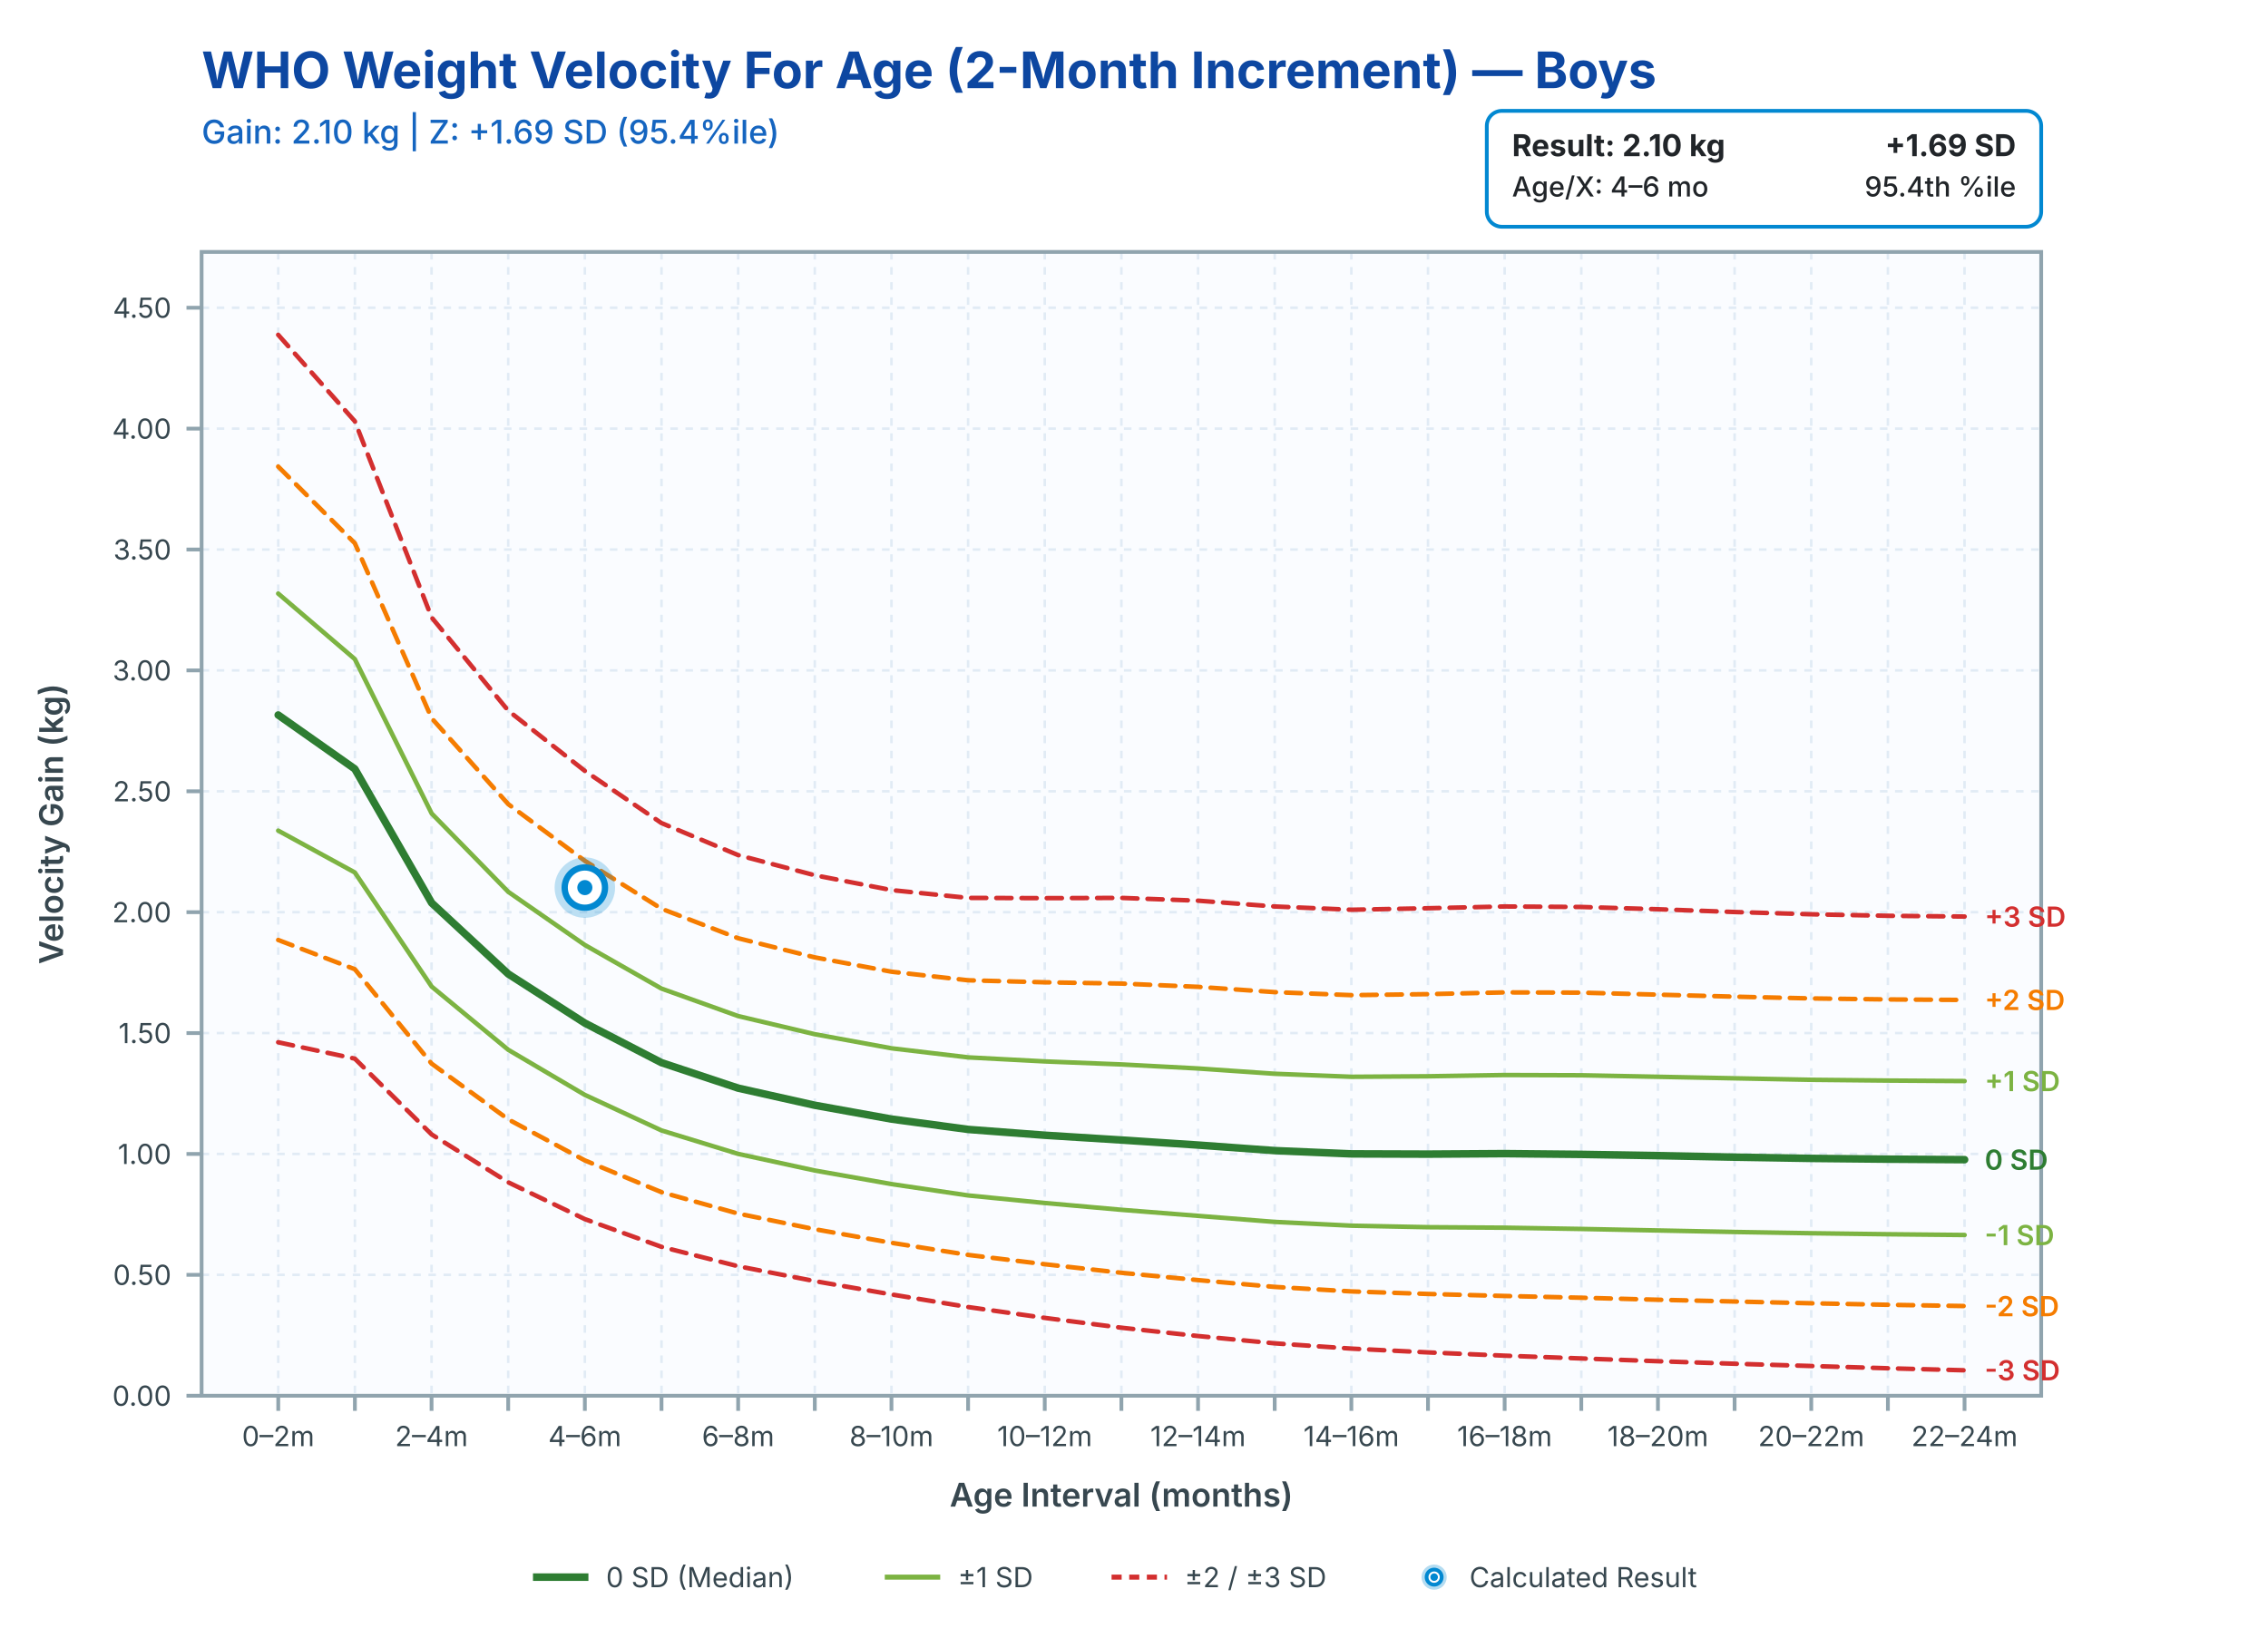
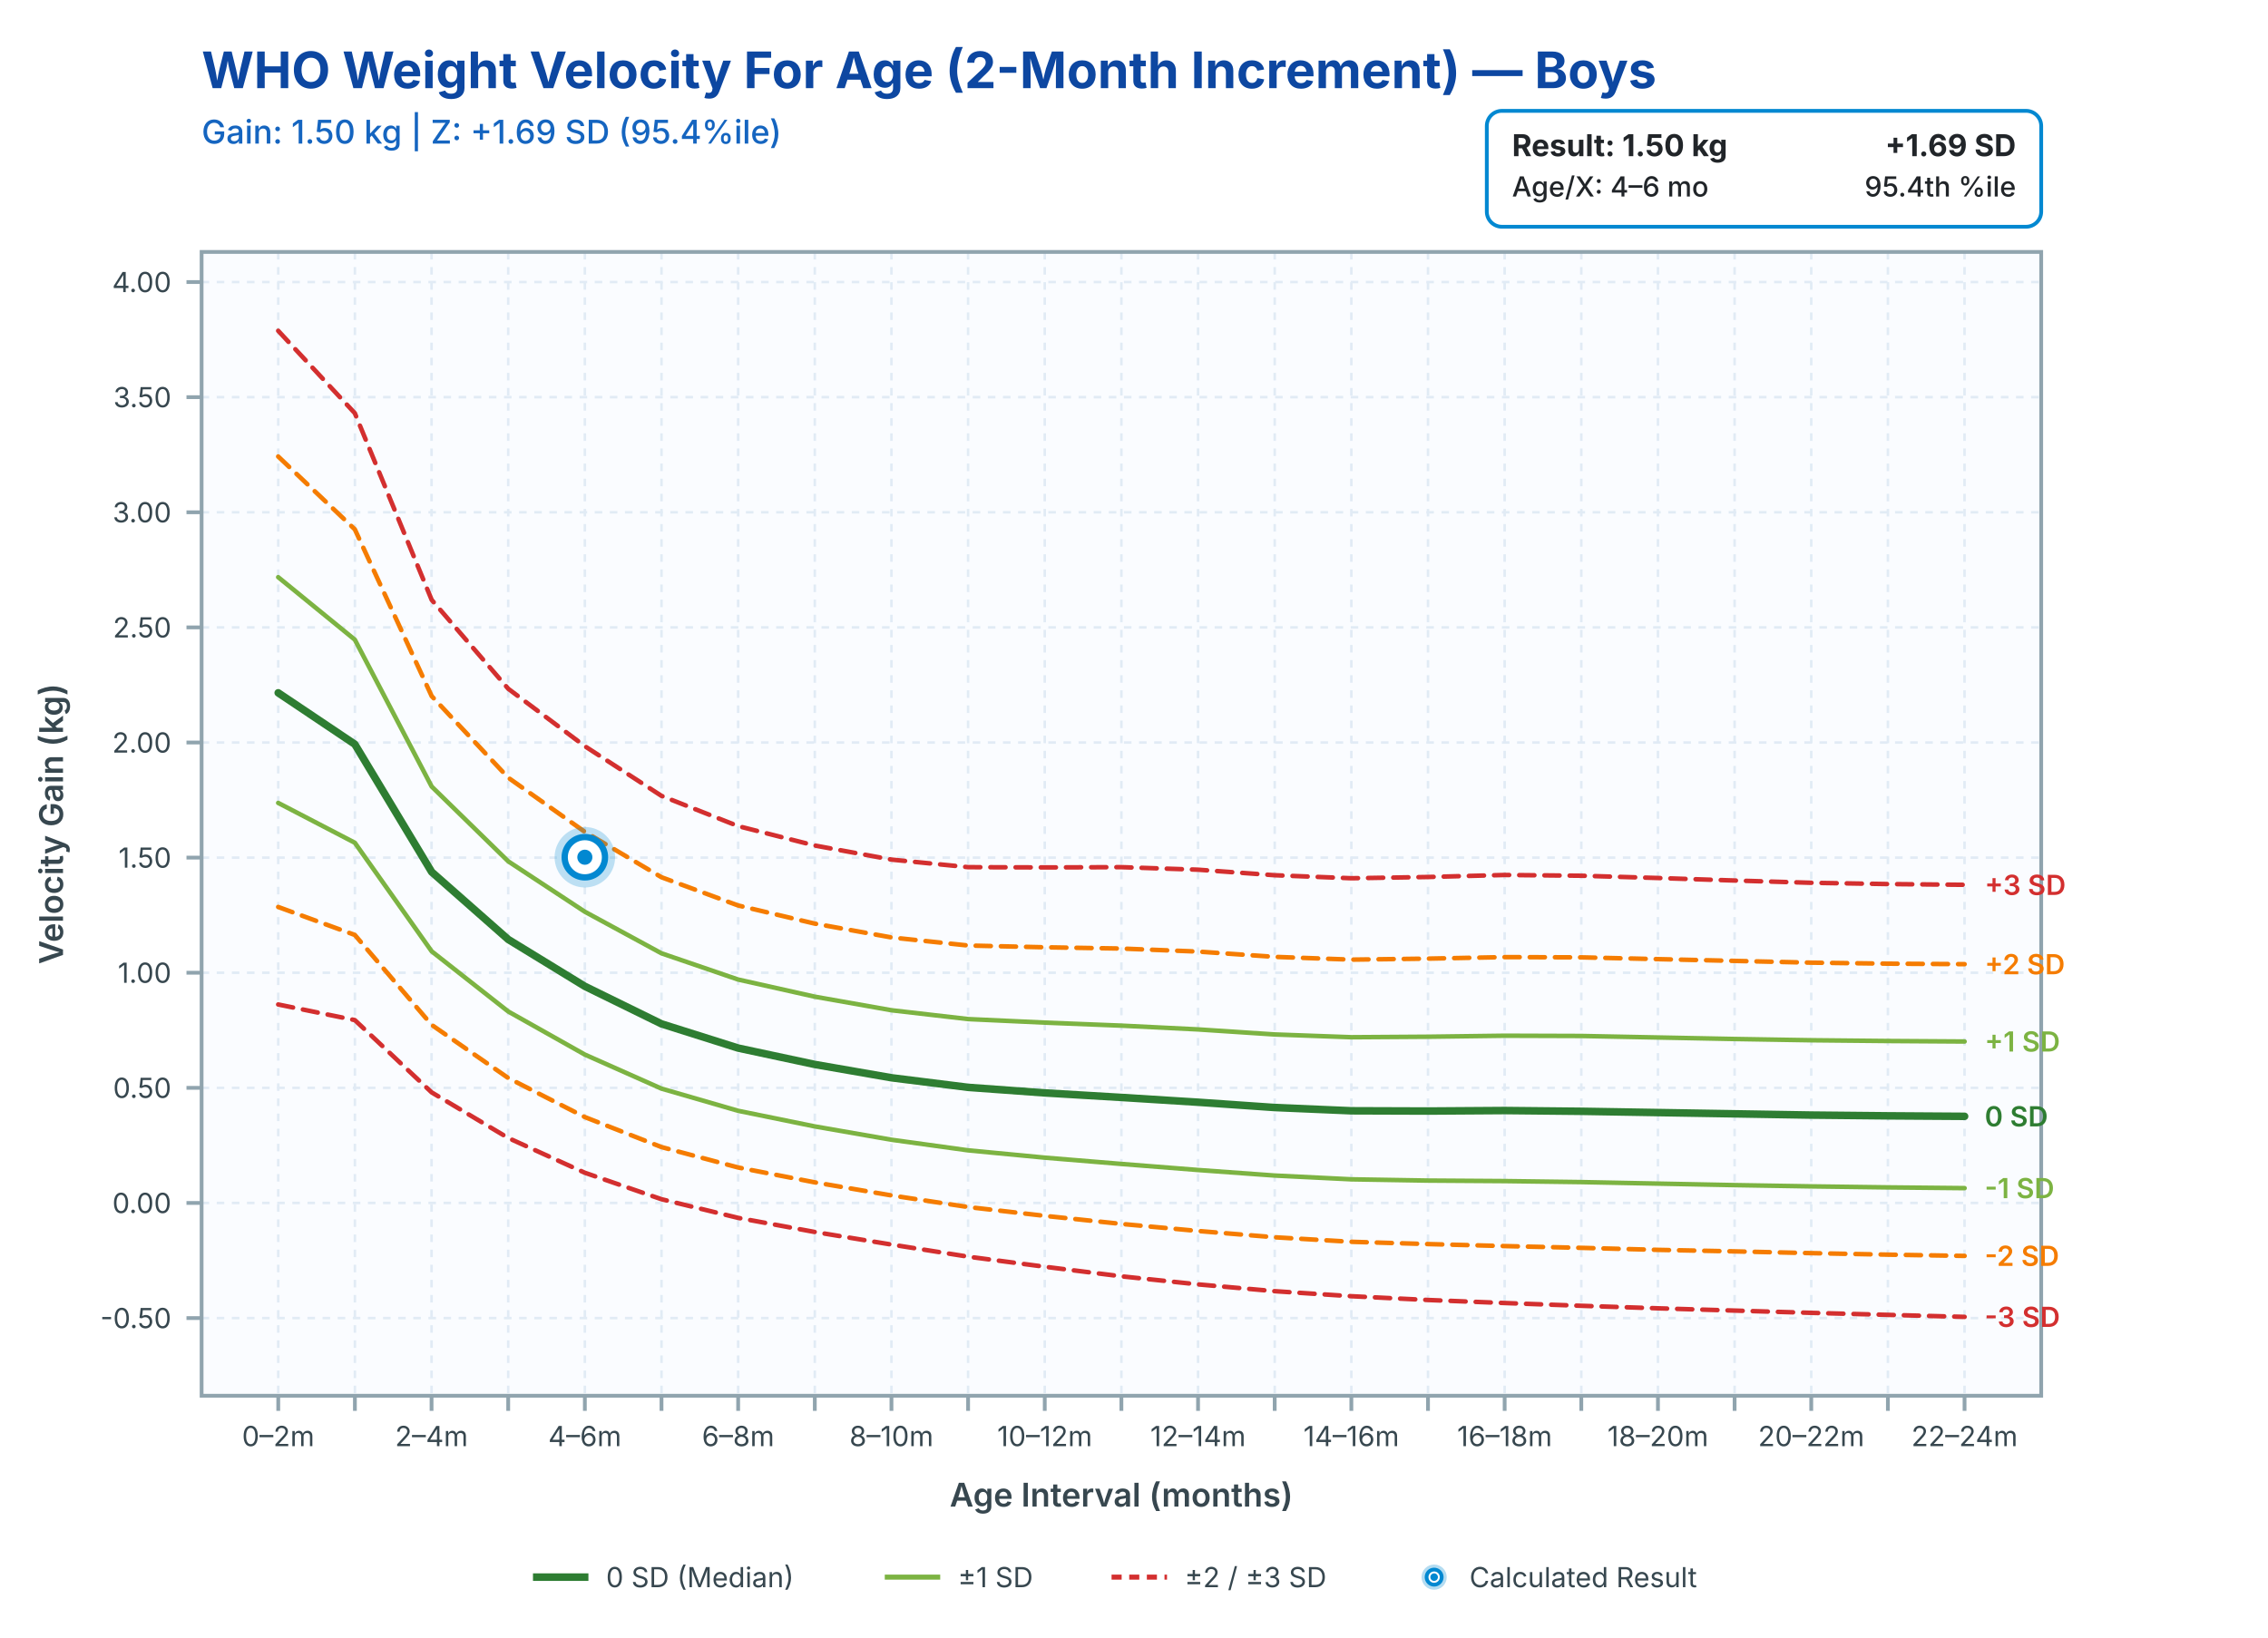
<svg xmlns="http://www.w3.org/2000/svg" viewBox="0 0 900.0 650.0" width="900.0" height="650.0">
  <rect fill="rgb(255, 255, 255)" width="900.0" height="650.0" />
  <g transform="translate(80.0, 35)">
    <text font-family="system-ui, -apple-system, sans-serif" font-size="20" font-weight="700" fill="rgb(13, 71, 161)" x="0" y="0">WHO Weight Velocity For Age (2-Month Increment) — Boys</text>
-     <text font-family="system-ui, -apple-system, sans-serif" font-size="13" font-weight="500" fill="rgb(21, 101, 192)" x="0" y="22">Gain: 2.10 kg | Z: +1.69 SD (95.4%ile)</text>
+     <text font-family="system-ui, -apple-system, sans-serif" font-size="13" font-weight="500" fill="rgb(21, 101, 192)" x="0" y="22">Gain: 1.50 kg | Z: +1.69 SD (95.4%ile)</text>
  </g>
  <rect fill="rgb(250, 252, 255)" x="80.0" y="100.0" width="730.0" height="454.0" />
  <line stroke="rgb(225, 235, 245)" stroke-width="1" stroke-dasharray="3,3" x1="110.417" y1="100.0" x2="110.417" y2="554.0" />
  <line stroke="rgb(225, 235, 245)" stroke-width="1" stroke-dasharray="3,3" x1="140.833" y1="100.0" x2="140.833" y2="554.0" />
  <line stroke="rgb(225, 235, 245)" stroke-width="1" stroke-dasharray="3,3" x1="171.25" y1="100.0" x2="171.25" y2="554.0" />
  <line stroke="rgb(225, 235, 245)" stroke-width="1" stroke-dasharray="3,3" x1="201.667" y1="100.0" x2="201.667" y2="554.0" />
  <line stroke="rgb(225, 235, 245)" stroke-width="1" stroke-dasharray="3,3" x1="232.083" y1="100.0" x2="232.083" y2="554.0" />
  <line stroke="rgb(225, 235, 245)" stroke-width="1" stroke-dasharray="3,3" x1="262.5" y1="100.0" x2="262.5" y2="554.0" />
  <line stroke="rgb(225, 235, 245)" stroke-width="1" stroke-dasharray="3,3" x1="292.917" y1="100.0" x2="292.917" y2="554.0" />
  <line stroke="rgb(225, 235, 245)" stroke-width="1" stroke-dasharray="3,3" x1="323.333" y1="100.0" x2="323.333" y2="554.0" />
  <line stroke="rgb(225, 235, 245)" stroke-width="1" stroke-dasharray="3,3" x1="353.75" y1="100.0" x2="353.75" y2="554.0" />
  <line stroke="rgb(225, 235, 245)" stroke-width="1" stroke-dasharray="3,3" x1="384.167" y1="100.0" x2="384.167" y2="554.0" />
  <line stroke="rgb(225, 235, 245)" stroke-width="1" stroke-dasharray="3,3" x1="414.583" y1="100.0" x2="414.583" y2="554.0" />
  <line stroke="rgb(225, 235, 245)" stroke-width="1" stroke-dasharray="3,3" x1="445.0" y1="100.0" x2="445.0" y2="554.0" />
  <line stroke="rgb(225, 235, 245)" stroke-width="1" stroke-dasharray="3,3" x1="475.417" y1="100.0" x2="475.417" y2="554.0" />
  <line stroke="rgb(225, 235, 245)" stroke-width="1" stroke-dasharray="3,3" x1="505.833" y1="100.0" x2="505.833" y2="554.0" />
  <line stroke="rgb(225, 235, 245)" stroke-width="1" stroke-dasharray="3,3" x1="536.25" y1="100.0" x2="536.25" y2="554.0" />
  <line stroke="rgb(225, 235, 245)" stroke-width="1" stroke-dasharray="3,3" x1="566.667" y1="100.0" x2="566.667" y2="554.0" />
  <line stroke="rgb(225, 235, 245)" stroke-width="1" stroke-dasharray="3,3" x1="597.083" y1="100.0" x2="597.083" y2="554.0" />
  <line stroke="rgb(225, 235, 245)" stroke-width="1" stroke-dasharray="3,3" x1="627.5" y1="100.0" x2="627.5" y2="554.0" />
  <line stroke="rgb(225, 235, 245)" stroke-width="1" stroke-dasharray="3,3" x1="657.917" y1="100.0" x2="657.917" y2="554.0" />
  <line stroke="rgb(225, 235, 245)" stroke-width="1" stroke-dasharray="3,3" x1="688.333" y1="100.0" x2="688.333" y2="554.0" />
  <line stroke="rgb(225, 235, 245)" stroke-width="1" stroke-dasharray="3,3" x1="718.75" y1="100.0" x2="718.75" y2="554.0" />
  <line stroke="rgb(225, 235, 245)" stroke-width="1" stroke-dasharray="3,3" x1="749.167" y1="100.0" x2="749.167" y2="554.0" />
  <line stroke="rgb(225, 235, 245)" stroke-width="1" stroke-dasharray="3,3" x1="779.583" y1="100.0" x2="779.583" y2="554.0" />
-   <line stroke="rgb(225, 235, 245)" stroke-width="1" stroke-dasharray="3,3" x1="80.0" y1="554.0" x2="810.0" y2="554.0" />
-   <line stroke="rgb(225, 235, 245)" stroke-width="1" stroke-dasharray="3,3" x1="80.0" y1="506.016" x2="810.0" y2="506.016" />
-   <line stroke="rgb(225, 235, 245)" stroke-width="1" stroke-dasharray="3,3" x1="80.0" y1="458.033" x2="810.0" y2="458.033" />
-   <line stroke="rgb(225, 235, 245)" stroke-width="1" stroke-dasharray="3,3" x1="80.0" y1="410.049" x2="810.0" y2="410.049" />
-   <line stroke="rgb(225, 235, 245)" stroke-width="1" stroke-dasharray="3,3" x1="80.0" y1="362.066" x2="810.0" y2="362.066" />
-   <line stroke="rgb(225, 235, 245)" stroke-width="1" stroke-dasharray="3,3" x1="80.0" y1="314.082" x2="810.0" y2="314.082" />
-   <line stroke="rgb(225, 235, 245)" stroke-width="1" stroke-dasharray="3,3" x1="80.0" y1="266.099" x2="810.0" y2="266.099" />
-   <line stroke="rgb(225, 235, 245)" stroke-width="1" stroke-dasharray="3,3" x1="80.0" y1="218.115" x2="810.0" y2="218.115" />
-   <line stroke="rgb(225, 235, 245)" stroke-width="1" stroke-dasharray="3,3" x1="80.0" y1="170.132" x2="810.0" y2="170.132" />
-   <line stroke="rgb(225, 235, 245)" stroke-width="1" stroke-dasharray="3,3" x1="80.0" y1="122.148" x2="810.0" y2="122.148" />
+   <line stroke="rgb(225, 235, 245)" stroke-width="1" stroke-dasharray="3,3" x1="80.0" y1="523.174" x2="810.0" y2="523.174" />
+   <line stroke="rgb(225, 235, 245)" stroke-width="1" stroke-dasharray="3,3" x1="80.0" y1="477.483" x2="810.0" y2="477.483" />
+   <line stroke="rgb(225, 235, 245)" stroke-width="1" stroke-dasharray="3,3" x1="80.0" y1="431.791" x2="810.0" y2="431.791" />
+   <line stroke="rgb(225, 235, 245)" stroke-width="1" stroke-dasharray="3,3" x1="80.0" y1="386.1" x2="810.0" y2="386.1" />
+   <line stroke="rgb(225, 235, 245)" stroke-width="1" stroke-dasharray="3,3" x1="80.0" y1="340.409" x2="810.0" y2="340.409" />
+   <line stroke="rgb(225, 235, 245)" stroke-width="1" stroke-dasharray="3,3" x1="80.0" y1="294.717" x2="810.0" y2="294.717" />
+   <line stroke="rgb(225, 235, 245)" stroke-width="1" stroke-dasharray="3,3" x1="80.0" y1="249.026" x2="810.0" y2="249.026" />
+   <line stroke="rgb(225, 235, 245)" stroke-width="1" stroke-dasharray="3,3" x1="80.0" y1="203.335" x2="810.0" y2="203.335" />
+   <line stroke="rgb(225, 235, 245)" stroke-width="1" stroke-dasharray="3,3" x1="80.0" y1="157.643" x2="810.0" y2="157.643" />
+   <line stroke="rgb(225, 235, 245)" stroke-width="1" stroke-dasharray="3,3" x1="80.0" y1="111.952" x2="810.0" y2="111.952" />
  <rect stroke="rgb(144, 164, 174)" stroke-width="1.5" fill="none" x="80.0" y="100.0" width="730.0" height="454.0" />
  <line stroke="rgb(144, 164, 174)" stroke-width="1.5" x1="110.417" y1="554.0" x2="110.417" y2="560.0" />
  <text font-family="system-ui, -apple-system, sans-serif" font-size="11" fill="rgb(55, 71, 79)" x="110.417" y="574.0" text-anchor="middle">0–2m</text>
  <line stroke="rgb(144, 164, 174)" stroke-width="1.5" x1="140.833" y1="554.0" x2="140.833" y2="560.0" />
  <line stroke="rgb(144, 164, 174)" stroke-width="1.5" x1="171.25" y1="554.0" x2="171.25" y2="560.0" />
  <text font-family="system-ui, -apple-system, sans-serif" font-size="11" fill="rgb(55, 71, 79)" x="171.25" y="574.0" text-anchor="middle">2–4m</text>
  <line stroke="rgb(144, 164, 174)" stroke-width="1.5" x1="201.667" y1="554.0" x2="201.667" y2="560.0" />
  <line stroke="rgb(144, 164, 174)" stroke-width="1.5" x1="232.083" y1="554.0" x2="232.083" y2="560.0" />
  <text font-family="system-ui, -apple-system, sans-serif" font-size="11" fill="rgb(55, 71, 79)" x="232.083" y="574.0" text-anchor="middle">4–6m</text>
  <line stroke="rgb(144, 164, 174)" stroke-width="1.5" x1="262.5" y1="554.0" x2="262.5" y2="560.0" />
  <line stroke="rgb(144, 164, 174)" stroke-width="1.5" x1="292.917" y1="554.0" x2="292.917" y2="560.0" />
  <text font-family="system-ui, -apple-system, sans-serif" font-size="11" fill="rgb(55, 71, 79)" x="292.917" y="574.0" text-anchor="middle">6–8m</text>
  <line stroke="rgb(144, 164, 174)" stroke-width="1.5" x1="323.333" y1="554.0" x2="323.333" y2="560.0" />
  <line stroke="rgb(144, 164, 174)" stroke-width="1.5" x1="353.75" y1="554.0" x2="353.75" y2="560.0" />
  <text font-family="system-ui, -apple-system, sans-serif" font-size="11" fill="rgb(55, 71, 79)" x="353.75" y="574.0" text-anchor="middle">8–10m</text>
  <line stroke="rgb(144, 164, 174)" stroke-width="1.5" x1="384.167" y1="554.0" x2="384.167" y2="560.0" />
  <line stroke="rgb(144, 164, 174)" stroke-width="1.5" x1="414.583" y1="554.0" x2="414.583" y2="560.0" />
  <text font-family="system-ui, -apple-system, sans-serif" font-size="11" fill="rgb(55, 71, 79)" x="414.583" y="574.0" text-anchor="middle">10–12m</text>
  <line stroke="rgb(144, 164, 174)" stroke-width="1.5" x1="445.0" y1="554.0" x2="445.0" y2="560.0" />
  <line stroke="rgb(144, 164, 174)" stroke-width="1.5" x1="475.417" y1="554.0" x2="475.417" y2="560.0" />
  <text font-family="system-ui, -apple-system, sans-serif" font-size="11" fill="rgb(55, 71, 79)" x="475.417" y="574.0" text-anchor="middle">12–14m</text>
  <line stroke="rgb(144, 164, 174)" stroke-width="1.5" x1="505.833" y1="554.0" x2="505.833" y2="560.0" />
  <line stroke="rgb(144, 164, 174)" stroke-width="1.5" x1="536.25" y1="554.0" x2="536.25" y2="560.0" />
  <text font-family="system-ui, -apple-system, sans-serif" font-size="11" fill="rgb(55, 71, 79)" x="536.25" y="574.0" text-anchor="middle">14–16m</text>
  <line stroke="rgb(144, 164, 174)" stroke-width="1.5" x1="566.667" y1="554.0" x2="566.667" y2="560.0" />
  <line stroke="rgb(144, 164, 174)" stroke-width="1.5" x1="597.083" y1="554.0" x2="597.083" y2="560.0" />
  <text font-family="system-ui, -apple-system, sans-serif" font-size="11" fill="rgb(55, 71, 79)" x="597.083" y="574.0" text-anchor="middle">16–18m</text>
  <line stroke="rgb(144, 164, 174)" stroke-width="1.5" x1="627.5" y1="554.0" x2="627.5" y2="560.0" />
  <line stroke="rgb(144, 164, 174)" stroke-width="1.5" x1="657.917" y1="554.0" x2="657.917" y2="560.0" />
  <text font-family="system-ui, -apple-system, sans-serif" font-size="11" fill="rgb(55, 71, 79)" x="657.917" y="574.0" text-anchor="middle">18–20m</text>
  <line stroke="rgb(144, 164, 174)" stroke-width="1.5" x1="688.333" y1="554.0" x2="688.333" y2="560.0" />
  <line stroke="rgb(144, 164, 174)" stroke-width="1.5" x1="718.75" y1="554.0" x2="718.75" y2="560.0" />
  <text font-family="system-ui, -apple-system, sans-serif" font-size="11" fill="rgb(55, 71, 79)" x="718.75" y="574.0" text-anchor="middle">20–22m</text>
  <line stroke="rgb(144, 164, 174)" stroke-width="1.5" x1="749.167" y1="554.0" x2="749.167" y2="560.0" />
  <line stroke="rgb(144, 164, 174)" stroke-width="1.5" x1="779.583" y1="554.0" x2="779.583" y2="560.0" />
  <text font-family="system-ui, -apple-system, sans-serif" font-size="11" fill="rgb(55, 71, 79)" x="779.583" y="574.0" text-anchor="middle">22–24m</text>
  <text font-family="system-ui, -apple-system, sans-serif" font-size="13" font-weight="600" fill="rgb(55, 71, 79)" x="445.0" y="598.0" text-anchor="middle">Age Interval (months)</text>
-   <line stroke="rgb(144, 164, 174)" stroke-width="1.5" x1="74.0" y1="554.0" x2="80.0" y2="554.0" />
-   <text font-family="system-ui, -apple-system, sans-serif" font-size="11" fill="rgb(55, 71, 79)" x="68.0" y="558.0" text-anchor="end">0.00</text>
-   <line stroke="rgb(144, 164, 174)" stroke-width="1.5" x1="74.0" y1="506.016" x2="80.0" y2="506.016" />
-   <text font-family="system-ui, -apple-system, sans-serif" font-size="11" fill="rgb(55, 71, 79)" x="68.0" y="510.016" text-anchor="end">0.50</text>
-   <line stroke="rgb(144, 164, 174)" stroke-width="1.5" x1="74.0" y1="458.033" x2="80.0" y2="458.033" />
-   <text font-family="system-ui, -apple-system, sans-serif" font-size="11" fill="rgb(55, 71, 79)" x="68.0" y="462.033" text-anchor="end">1.00</text>
-   <line stroke="rgb(144, 164, 174)" stroke-width="1.5" x1="74.0" y1="410.049" x2="80.0" y2="410.049" />
-   <text font-family="system-ui, -apple-system, sans-serif" font-size="11" fill="rgb(55, 71, 79)" x="68.0" y="414.049" text-anchor="end">1.50</text>
-   <line stroke="rgb(144, 164, 174)" stroke-width="1.5" x1="74.0" y1="362.066" x2="80.0" y2="362.066" />
-   <text font-family="system-ui, -apple-system, sans-serif" font-size="11" fill="rgb(55, 71, 79)" x="68.0" y="366.066" text-anchor="end">2.00</text>
-   <line stroke="rgb(144, 164, 174)" stroke-width="1.5" x1="74.0" y1="314.082" x2="80.0" y2="314.082" />
-   <text font-family="system-ui, -apple-system, sans-serif" font-size="11" fill="rgb(55, 71, 79)" x="68.0" y="318.082" text-anchor="end">2.50</text>
-   <line stroke="rgb(144, 164, 174)" stroke-width="1.5" x1="74.0" y1="266.099" x2="80.0" y2="266.099" />
-   <text font-family="system-ui, -apple-system, sans-serif" font-size="11" fill="rgb(55, 71, 79)" x="68.0" y="270.099" text-anchor="end">3.00</text>
-   <line stroke="rgb(144, 164, 174)" stroke-width="1.5" x1="74.0" y1="218.115" x2="80.0" y2="218.115" />
-   <text font-family="system-ui, -apple-system, sans-serif" font-size="11" fill="rgb(55, 71, 79)" x="68.0" y="222.115" text-anchor="end">3.50</text>
-   <line stroke="rgb(144, 164, 174)" stroke-width="1.5" x1="74.0" y1="170.132" x2="80.0" y2="170.132" />
-   <text font-family="system-ui, -apple-system, sans-serif" font-size="11" fill="rgb(55, 71, 79)" x="68.0" y="174.132" text-anchor="end">4.00</text>
-   <line stroke="rgb(144, 164, 174)" stroke-width="1.5" x1="74.0" y1="122.148" x2="80.0" y2="122.148" />
-   <text font-family="system-ui, -apple-system, sans-serif" font-size="11" fill="rgb(55, 71, 79)" x="68.0" y="126.148" text-anchor="end">4.50</text>
+   <line stroke="rgb(144, 164, 174)" stroke-width="1.5" x1="74.0" y1="523.174" x2="80.0" y2="523.174" />
+   <text font-family="system-ui, -apple-system, sans-serif" font-size="11" fill="rgb(55, 71, 79)" x="68.0" y="527.174" text-anchor="end">-0.50</text>
+   <line stroke="rgb(144, 164, 174)" stroke-width="1.5" x1="74.0" y1="477.483" x2="80.0" y2="477.483" />
+   <text font-family="system-ui, -apple-system, sans-serif" font-size="11" fill="rgb(55, 71, 79)" x="68.0" y="481.483" text-anchor="end">0.00</text>
+   <line stroke="rgb(144, 164, 174)" stroke-width="1.5" x1="74.0" y1="431.791" x2="80.0" y2="431.791" />
+   <text font-family="system-ui, -apple-system, sans-serif" font-size="11" fill="rgb(55, 71, 79)" x="68.0" y="435.791" text-anchor="end">0.50</text>
+   <line stroke="rgb(144, 164, 174)" stroke-width="1.5" x1="74.0" y1="386.1" x2="80.0" y2="386.1" />
+   <text font-family="system-ui, -apple-system, sans-serif" font-size="11" fill="rgb(55, 71, 79)" x="68.0" y="390.1" text-anchor="end">1.00</text>
+   <line stroke="rgb(144, 164, 174)" stroke-width="1.5" x1="74.0" y1="340.409" x2="80.0" y2="340.409" />
+   <text font-family="system-ui, -apple-system, sans-serif" font-size="11" fill="rgb(55, 71, 79)" x="68.0" y="344.409" text-anchor="end">1.50</text>
+   <line stroke="rgb(144, 164, 174)" stroke-width="1.5" x1="74.0" y1="294.717" x2="80.0" y2="294.717" />
+   <text font-family="system-ui, -apple-system, sans-serif" font-size="11" fill="rgb(55, 71, 79)" x="68.0" y="298.717" text-anchor="end">2.00</text>
+   <line stroke="rgb(144, 164, 174)" stroke-width="1.5" x1="74.0" y1="249.026" x2="80.0" y2="249.026" />
+   <text font-family="system-ui, -apple-system, sans-serif" font-size="11" fill="rgb(55, 71, 79)" x="68.0" y="253.026" text-anchor="end">2.50</text>
+   <line stroke="rgb(144, 164, 174)" stroke-width="1.5" x1="74.0" y1="203.335" x2="80.0" y2="203.335" />
+   <text font-family="system-ui, -apple-system, sans-serif" font-size="11" fill="rgb(55, 71, 79)" x="68.0" y="207.335" text-anchor="end">3.00</text>
+   <line stroke="rgb(144, 164, 174)" stroke-width="1.5" x1="74.0" y1="157.643" x2="80.0" y2="157.643" />
+   <text font-family="system-ui, -apple-system, sans-serif" font-size="11" fill="rgb(55, 71, 79)" x="68.0" y="161.643" text-anchor="end">3.50</text>
+   <line stroke="rgb(144, 164, 174)" stroke-width="1.5" x1="74.0" y1="111.952" x2="80.0" y2="111.952" />
+   <text font-family="system-ui, -apple-system, sans-serif" font-size="11" fill="rgb(55, 71, 79)" x="68.0" y="115.952" text-anchor="end">4.00</text>
  <text font-family="system-ui, -apple-system, sans-serif" font-size="13" font-weight="600" fill="rgb(55, 71, 79)" x="0" y="0" transform="translate(25, 327.0) rotate(-90)" text-anchor="middle">Velocity Gain (kg)</text>
-   <path d="M 110.4 413.7 L 140.8 420.2 L 171.3 450.3 L 201.7 469.3 L 232.1 483.9 L 262.5 494.9 L 292.9 502.6 L 323.3 508.5 L 353.8 513.8 L 384.2 518.8 L 414.6 523.1 L 445.0 527.0 L 475.4 530.3 L 505.8 533.2 L 536.3 535.3 L 566.7 536.8 L 597.1 538.1 L 627.5 539.2 L 657.9 540.3 L 688.3 541.3 L 718.8 542.2 L 749.2 543.1 L 779.6 543.9" fill="none" stroke="rgb(211, 47, 47)" stroke-width="1.8" stroke-dasharray="6,4" stroke-linecap="round" stroke-linejoin="round" />
-   <text font-family="system-ui, -apple-system, sans-serif" font-size="11" font-weight="600" x="787.583" y="547.895" fill="rgb(211, 47, 47)">-3 SD</text>
-   <path d="M 110.4 373.1 L 140.8 384.7 L 171.3 422.2 L 201.7 444.3 L 232.1 460.6 L 262.5 473.2 L 292.9 481.7 L 323.3 487.9 L 353.8 493.3 L 384.2 498.1 L 414.6 501.8 L 445.0 505.2 L 475.4 508.1 L 505.8 510.8 L 536.3 512.6 L 566.7 513.6 L 597.1 514.4 L 627.5 515.1 L 657.9 515.9 L 688.3 516.6 L 718.8 517.3 L 749.2 517.9 L 779.6 518.4" fill="none" stroke="rgb(245, 124, 0)" stroke-width="1.8" stroke-dasharray="6,4" stroke-linecap="round" stroke-linejoin="round" />
-   <text font-family="system-ui, -apple-system, sans-serif" font-size="11" font-weight="600" x="787.583" y="522.45" fill="rgb(245, 124, 0)">-2 SD</text>
-   <path d="M 110.4 329.7 L 140.8 346.3 L 171.3 391.6 L 201.7 416.7 L 232.1 434.6 L 262.5 448.7 L 292.9 458.0 L 323.3 464.6 L 353.8 470.0 L 384.2 474.5 L 414.6 477.5 L 445.0 480.2 L 475.4 482.6 L 505.8 485.0 L 536.3 486.5 L 566.7 487.1 L 597.1 487.3 L 627.5 487.8 L 657.9 488.4 L 688.3 489.0 L 718.8 489.5 L 749.2 489.9 L 779.6 490.2" fill="none" stroke="rgb(124, 179, 66)" stroke-width="1.8" stroke-linecap="round" stroke-linejoin="round" />
-   <text font-family="system-ui, -apple-system, sans-serif" font-size="11" font-weight="600" x="787.583" y="494.23" fill="rgb(124, 179, 66)">-1 SD</text>
-   <path d="M 110.4 283.8 L 140.8 305.2 L 171.3 358.4 L 201.7 386.6 L 232.1 406.1 L 262.5 421.8 L 292.9 431.9 L 323.3 438.7 L 353.8 444.2 L 384.2 448.3 L 414.6 450.6 L 445.0 452.5 L 475.4 454.5 L 505.8 456.7 L 536.3 458.0 L 566.7 458.1 L 597.1 457.9 L 627.5 458.2 L 657.9 458.7 L 688.3 459.3 L 718.8 459.8 L 749.2 460.1 L 779.6 460.3" fill="none" stroke="rgb(46, 125, 50)" stroke-width="3.0" stroke-linecap="round" stroke-linejoin="round" />
-   <text font-family="system-ui, -apple-system, sans-serif" font-size="11" font-weight="600" x="787.583" y="464.301" fill="rgb(46, 125, 50)">0 SD</text>
-   <path d="M 110.4 235.6 L 140.8 261.6 L 171.3 322.9 L 201.7 354.0 L 232.1 375.1 L 262.5 392.4 L 292.9 403.3 L 323.3 410.5 L 353.8 416.1 L 384.2 419.7 L 414.6 421.3 L 445.0 422.5 L 475.4 424.1 L 505.8 426.2 L 536.3 427.4 L 566.7 427.2 L 597.1 426.7 L 627.5 426.8 L 657.9 427.4 L 688.3 428.0 L 718.8 428.6 L 749.2 428.9 L 779.6 429.1" fill="none" stroke="rgb(124, 179, 66)" stroke-width="1.8" stroke-linecap="round" stroke-linejoin="round" />
-   <text font-family="system-ui, -apple-system, sans-serif" font-size="11" font-weight="600" x="787.583" y="433.105" fill="rgb(124, 179, 66)">+1 SD</text>
-   <path d="M 110.4 185.2 L 140.8 215.6 L 171.3 285.1 L 201.7 319.2 L 232.1 341.7 L 262.5 360.7 L 292.9 372.4 L 323.3 380.0 L 353.8 385.7 L 384.2 389.1 L 414.6 389.9 L 445.0 390.4 L 475.4 391.7 L 505.8 393.8 L 536.3 395.0 L 566.7 394.6 L 597.1 393.9 L 627.5 394.0 L 657.9 394.8 L 688.3 395.6 L 718.8 396.3 L 749.2 396.7 L 779.6 396.9" fill="none" stroke="rgb(245, 124, 0)" stroke-width="1.8" stroke-dasharray="6,4" stroke-linecap="round" stroke-linejoin="round" />
-   <text font-family="system-ui, -apple-system, sans-serif" font-size="11" font-weight="600" x="787.583" y="400.894" fill="rgb(245, 124, 0)">+2 SD</text>
-   <path d="M 110.4 132.9 L 140.8 167.2 L 171.3 245.1 L 201.7 282.1 L 232.1 306.0 L 262.5 326.7 L 292.9 339.4 L 323.3 347.4 L 353.8 353.3 L 384.2 356.4 L 414.6 356.5 L 445.0 356.4 L 475.4 357.5 L 505.8 359.8 L 536.3 361.1 L 566.7 360.5 L 597.1 359.8 L 627.5 360.0 L 657.9 360.9 L 688.3 362.0 L 718.8 362.9 L 749.2 363.5 L 779.6 363.8" fill="none" stroke="rgb(211, 47, 47)" stroke-width="1.8" stroke-dasharray="6,4" stroke-linecap="round" stroke-linejoin="round" />
-   <text font-family="system-ui, -apple-system, sans-serif" font-size="11" font-weight="600" x="787.583" y="367.828" fill="rgb(211, 47, 47)">+3 SD</text>
-   <g transform="translate(232.0833, 352.3072)">
+   <path d="M 110.4 398.7 L 140.8 404.9 L 171.3 433.6 L 201.7 451.7 L 232.1 465.5 L 262.5 476.0 L 292.9 483.4 L 323.3 489.0 L 353.8 494.0 L 384.2 498.8 L 414.6 502.8 L 445.0 506.6 L 475.4 509.8 L 505.8 512.5 L 536.3 514.5 L 566.7 516.0 L 597.1 517.2 L 627.5 518.3 L 657.9 519.3 L 688.3 520.2 L 718.8 521.1 L 749.2 521.9 L 779.6 522.7" fill="none" stroke="rgb(211, 47, 47)" stroke-width="1.8" stroke-dasharray="6,4" stroke-linecap="round" stroke-linejoin="round" />
+   <text font-family="system-ui, -apple-system, sans-serif" font-size="11" font-weight="600" x="787.583" y="526.69" fill="rgb(211, 47, 47)">-3 SD</text>
+   <path d="M 110.4 360.0 L 140.8 371.1 L 171.3 406.8 L 201.7 427.9 L 232.1 443.4 L 262.5 455.3 L 292.9 463.4 L 323.3 469.3 L 353.8 474.5 L 384.2 479.1 L 414.6 482.6 L 445.0 485.8 L 475.4 488.6 L 505.8 491.1 L 536.3 492.9 L 566.7 493.8 L 597.1 494.6 L 627.5 495.3 L 657.9 496.1 L 688.3 496.7 L 718.8 497.4 L 749.2 498.0 L 779.6 498.5" fill="none" stroke="rgb(245, 124, 0)" stroke-width="1.8" stroke-dasharray="6,4" stroke-linecap="round" stroke-linejoin="round" />
+   <text font-family="system-ui, -apple-system, sans-serif" font-size="11" font-weight="600" x="787.583" y="502.46" fill="rgb(245, 124, 0)">-2 SD</text>
+   <path d="M 110.4 318.7 L 140.8 334.5 L 171.3 377.6 L 201.7 401.5 L 232.1 418.6 L 262.5 432.1 L 292.9 440.9 L 323.3 447.1 L 353.8 452.4 L 384.2 456.6 L 414.6 459.5 L 445.0 462.0 L 475.4 464.4 L 505.8 466.6 L 536.3 468.1 L 566.7 468.6 L 597.1 468.8 L 627.5 469.2 L 657.9 469.8 L 688.3 470.4 L 718.8 470.9 L 749.2 471.3 L 779.6 471.6" fill="none" stroke="rgb(124, 179, 66)" stroke-width="1.8" stroke-linecap="round" stroke-linejoin="round" />
+   <text font-family="system-ui, -apple-system, sans-serif" font-size="11" font-weight="600" x="787.583" y="475.588" fill="rgb(124, 179, 66)">-1 SD</text>
+   <path d="M 110.4 275.0 L 140.8 295.4 L 171.3 346.1 L 201.7 372.9 L 232.1 391.5 L 262.5 406.4 L 292.9 416.0 L 323.3 422.5 L 353.8 427.8 L 384.2 431.6 L 414.6 433.8 L 445.0 435.6 L 475.4 437.5 L 505.8 439.6 L 536.3 440.9 L 566.7 441.0 L 597.1 440.8 L 627.5 441.1 L 657.9 441.6 L 688.3 442.1 L 718.8 442.6 L 749.2 442.9 L 779.6 443.1" fill="none" stroke="rgb(46, 125, 50)" stroke-width="3.0" stroke-linecap="round" stroke-linejoin="round" />
+   <text font-family="system-ui, -apple-system, sans-serif" font-size="11" font-weight="600" x="787.583" y="447.089" fill="rgb(46, 125, 50)">0 SD</text>
+   <path d="M 110.4 229.1 L 140.8 253.9 L 171.3 312.2 L 201.7 341.9 L 232.1 361.9 L 262.5 378.4 L 292.9 388.8 L 323.3 395.6 L 353.8 401.0 L 384.2 404.5 L 414.6 405.9 L 445.0 407.1 L 475.4 408.6 L 505.8 410.6 L 536.3 411.7 L 566.7 411.5 L 597.1 411.1 L 627.5 411.2 L 657.9 411.8 L 688.3 412.4 L 718.8 412.9 L 749.2 413.2 L 779.6 413.4" fill="none" stroke="rgb(124, 179, 66)" stroke-width="1.8" stroke-linecap="round" stroke-linejoin="round" />
+   <text font-family="system-ui, -apple-system, sans-serif" font-size="11" font-weight="600" x="787.583" y="417.384" fill="rgb(124, 179, 66)">+1 SD</text>
+   <path d="M 110.4 181.2 L 140.8 210.1 L 171.3 276.3 L 201.7 308.7 L 232.1 330.2 L 262.5 348.2 L 292.9 359.4 L 323.3 366.6 L 353.8 372.1 L 384.2 375.3 L 414.6 376.0 L 445.0 376.5 L 475.4 377.7 L 505.8 379.8 L 536.3 380.9 L 566.7 380.5 L 597.1 379.9 L 627.5 380.0 L 657.9 380.7 L 688.3 381.4 L 718.8 382.1 L 749.2 382.5 L 779.6 382.7" fill="none" stroke="rgb(245, 124, 0)" stroke-width="1.8" stroke-dasharray="6,4" stroke-linecap="round" stroke-linejoin="round" />
+   <text font-family="system-ui, -apple-system, sans-serif" font-size="11" font-weight="600" x="787.583" y="386.711" fill="rgb(245, 124, 0)">+2 SD</text>
+   <path d="M 110.4 131.3 L 140.8 164.0 L 171.3 238.1 L 201.7 273.4 L 232.1 296.2 L 262.5 315.9 L 292.9 327.9 L 323.3 335.6 L 353.8 341.2 L 384.2 344.2 L 414.6 344.3 L 445.0 344.2 L 475.4 345.2 L 505.8 347.4 L 536.3 348.6 L 566.7 348.1 L 597.1 347.3 L 627.5 347.6 L 657.9 348.5 L 688.3 349.5 L 718.8 350.4 L 749.2 350.9 L 779.6 351.2" fill="none" stroke="rgb(211, 47, 47)" stroke-width="1.8" stroke-dasharray="6,4" stroke-linecap="round" stroke-linejoin="round" />
+   <text font-family="system-ui, -apple-system, sans-serif" font-size="11" font-weight="600" x="787.583" y="355.225" fill="rgb(211, 47, 47)">+3 SD</text>
+   <g transform="translate(232.0833, 340.2544)">
    <circle r="12.0" fill="rgba(2, 136, 209, 1.00)" opacity="0.25" />
    <circle r="8.0" fill="rgb(255, 255, 255)" stroke="rgb(2, 136, 209)" stroke-width="2.5" />
    <circle r="3.0" fill="rgb(2, 136, 209)" />
  </g>
  <g transform="translate(590.0, 44.0)">
    <rect fill="rgba(255, 255, 255, 1.00)" stroke="rgb(2, 136, 209)" stroke-width="1.5" rx="6" ry="6" width="220.0" height="46.0" />
-     <text font-family="system-ui, -apple-system, sans-serif" font-size="12" font-weight="700" fill="rgb(33, 37, 41)" x="10" y="18">Result: 2.10 kg</text>
+     <text font-family="system-ui, -apple-system, sans-serif" font-size="12" font-weight="700" fill="rgb(33, 37, 41)" x="10" y="18">Result: 1.50 kg</text>
    <text font-family="system-ui, -apple-system, sans-serif" font-size="11" font-weight="500" fill="rgb(33, 37, 41)" x="10" y="34">Age/X: 4–6 mo</text>
    <text font-family="system-ui, -apple-system, sans-serif" font-size="12" font-weight="700" fill="rgb(33, 37, 41)" x="210.0" y="18" text-anchor="end">+1.69 SD</text>
    <text font-family="system-ui, -apple-system, sans-serif" font-size="11" font-weight="500" fill="rgb(33, 37, 41)" x="210.0" y="34" text-anchor="end">95.4th %ile</text>
  </g>
  <g>
    <line x1="211.5" y1="626.0" x2="233.5" y2="626.0" stroke="rgb(46, 125, 50)" stroke-width="3.0" />
    <text font-family="system-ui, -apple-system, sans-serif" font-size="11" fill="rgb(55, 71, 79)" x="240.5" y="630.0">0 SD (Median)</text>
    <line x1="351.1" y1="626.0" x2="373.1" y2="626.0" stroke="rgb(124, 179, 66)" stroke-width="2.0" />
    <text font-family="system-ui, -apple-system, sans-serif" font-size="11" fill="rgb(55, 71, 79)" x="380.1" y="630.0">±1 SD</text>
    <line x1="441.1" y1="626.0" x2="463.1" y2="626.0" stroke="rgb(211, 47, 47)" stroke-width="2.0" stroke-dasharray="4,3" />
    <text font-family="system-ui, -apple-system, sans-serif" font-size="11" fill="rgb(55, 71, 79)" x="470.1" y="630.0">±2 / ±3 SD</text>
    <circle cx="569.1" cy="626.0" r="5" fill="rgba(2, 136, 209, 1.00)" opacity="0.3" />
    <circle cx="569.1" cy="626.0" r="3" fill="rgb(255, 255, 255)" stroke="rgb(2, 136, 209)" stroke-width="1.5" />
    <circle cx="569.1" cy="626.0" r="1.5" fill="rgb(2, 136, 209)" />
    <text font-family="system-ui, -apple-system, sans-serif" font-size="11" fill="rgb(55, 71, 79)" x="583.1" y="630.0">Calculated Result</text>
  </g>
</svg>
